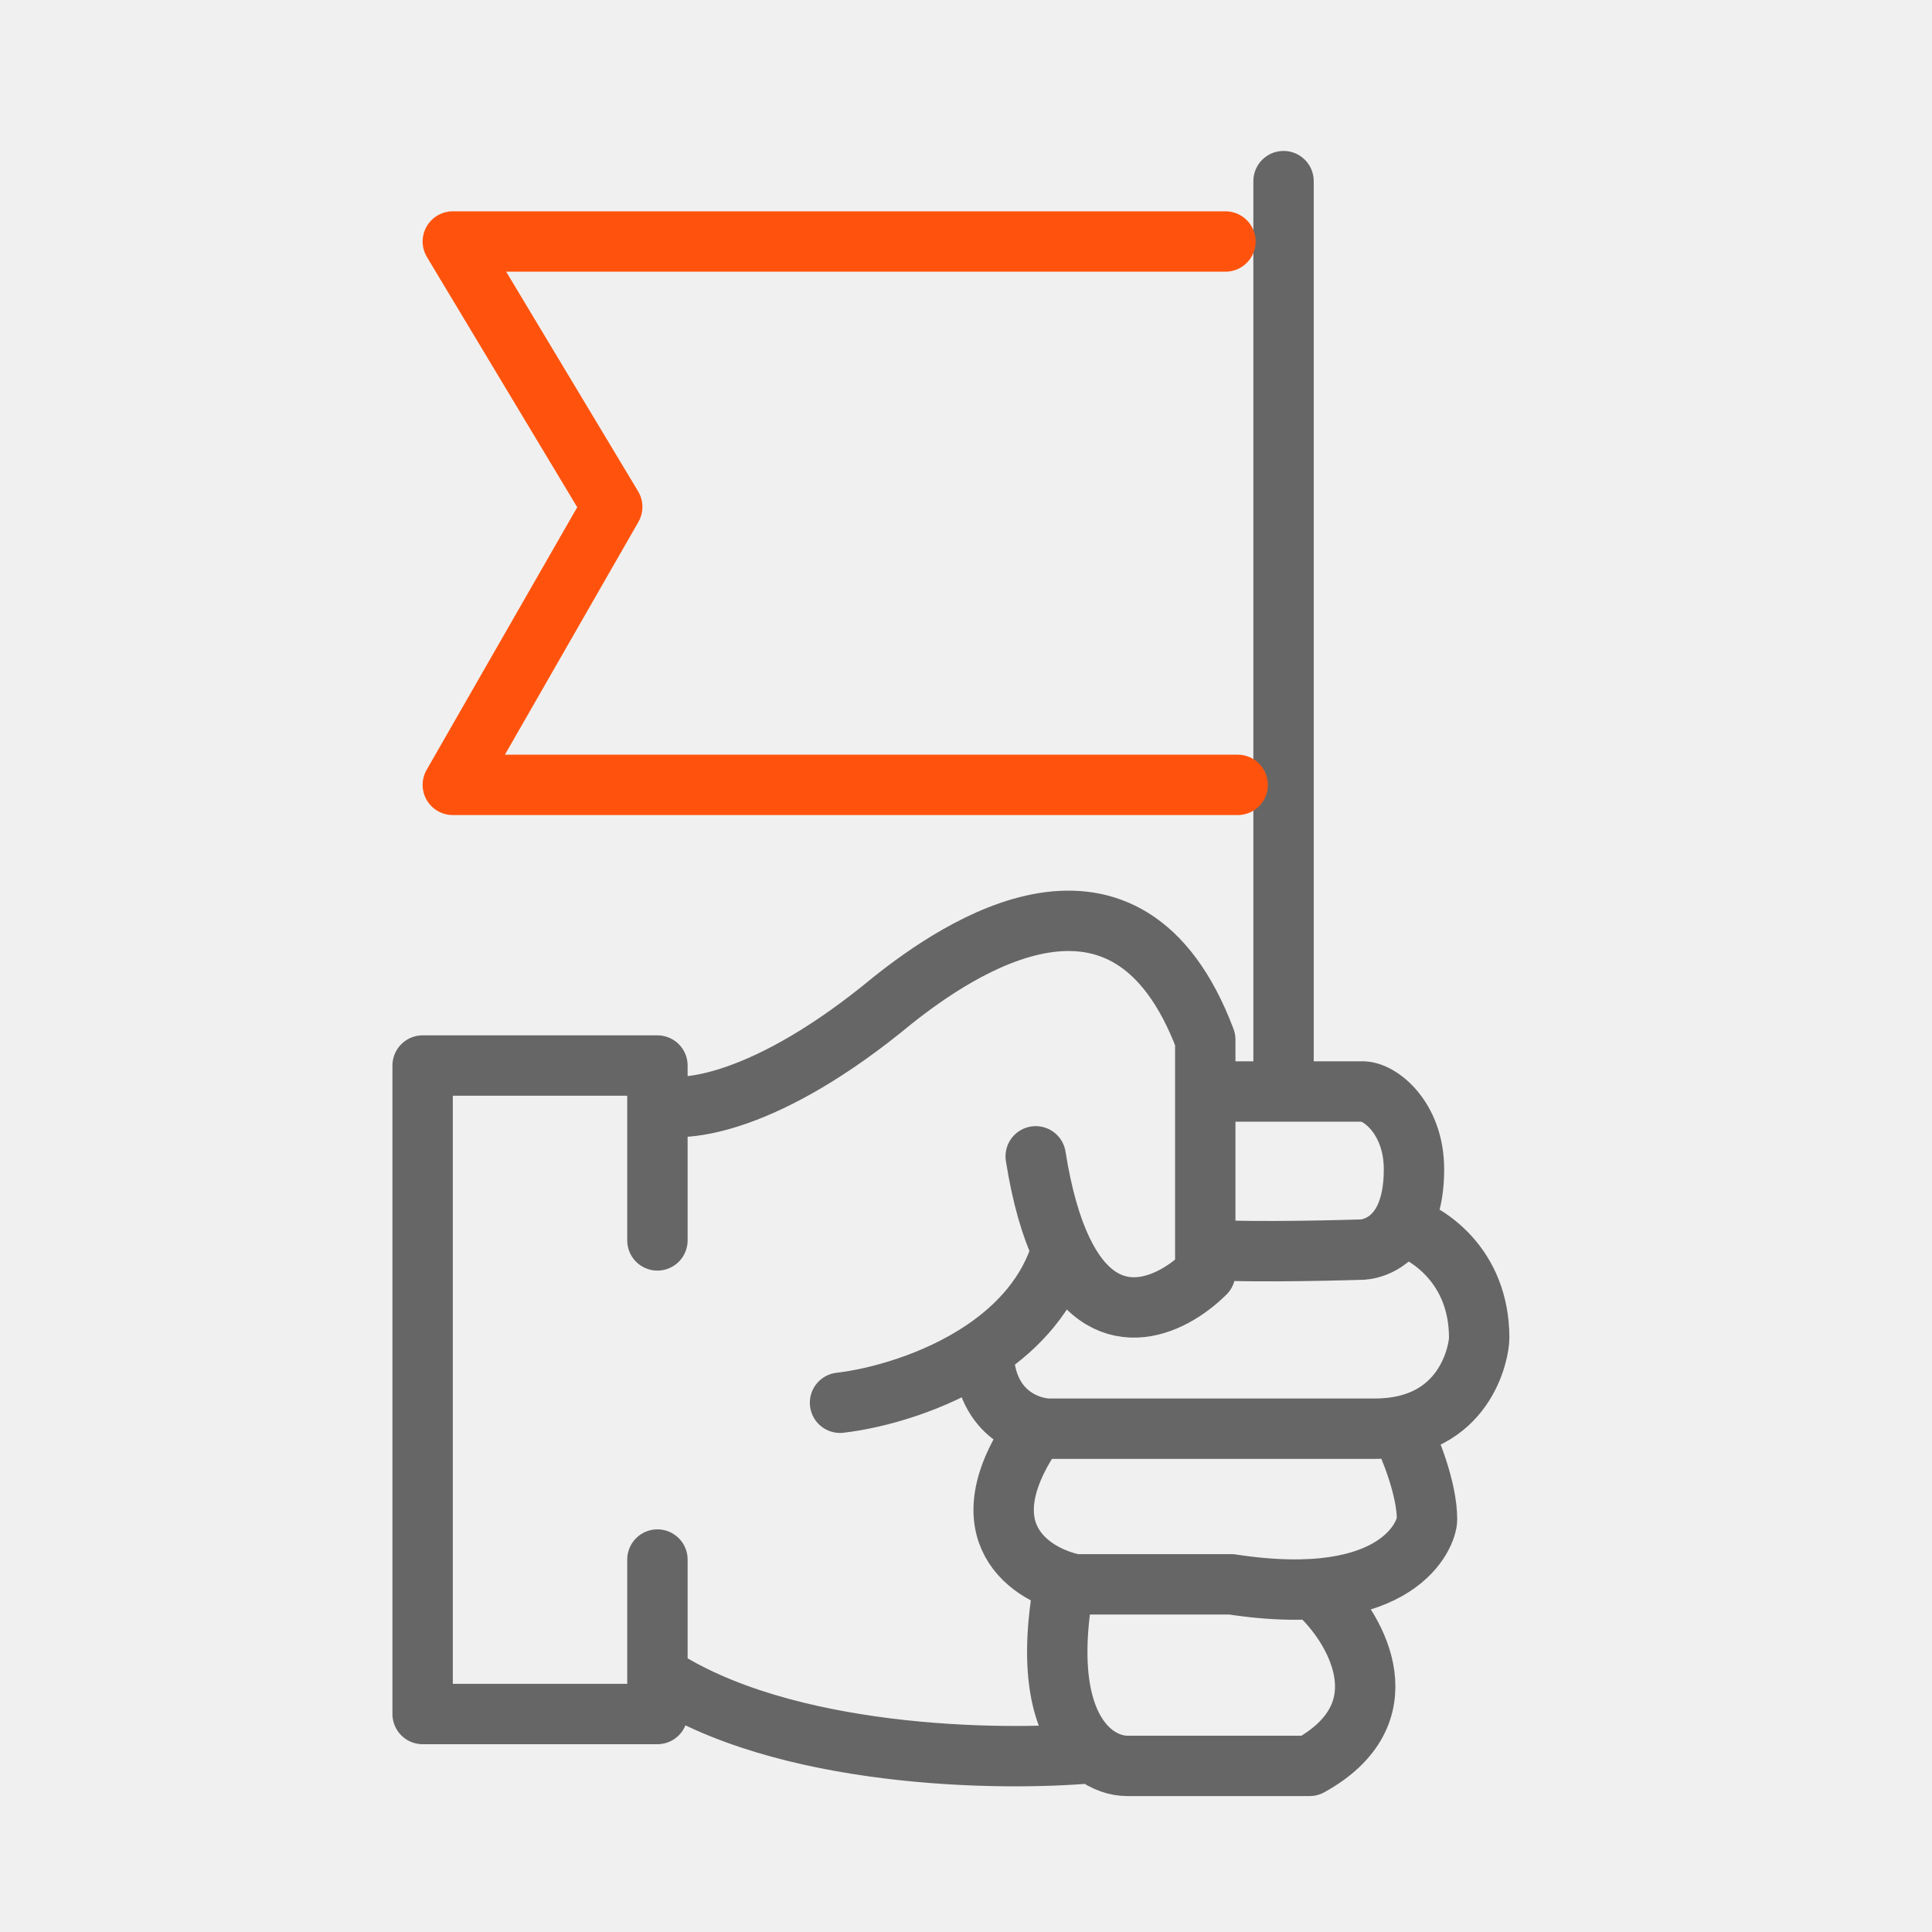
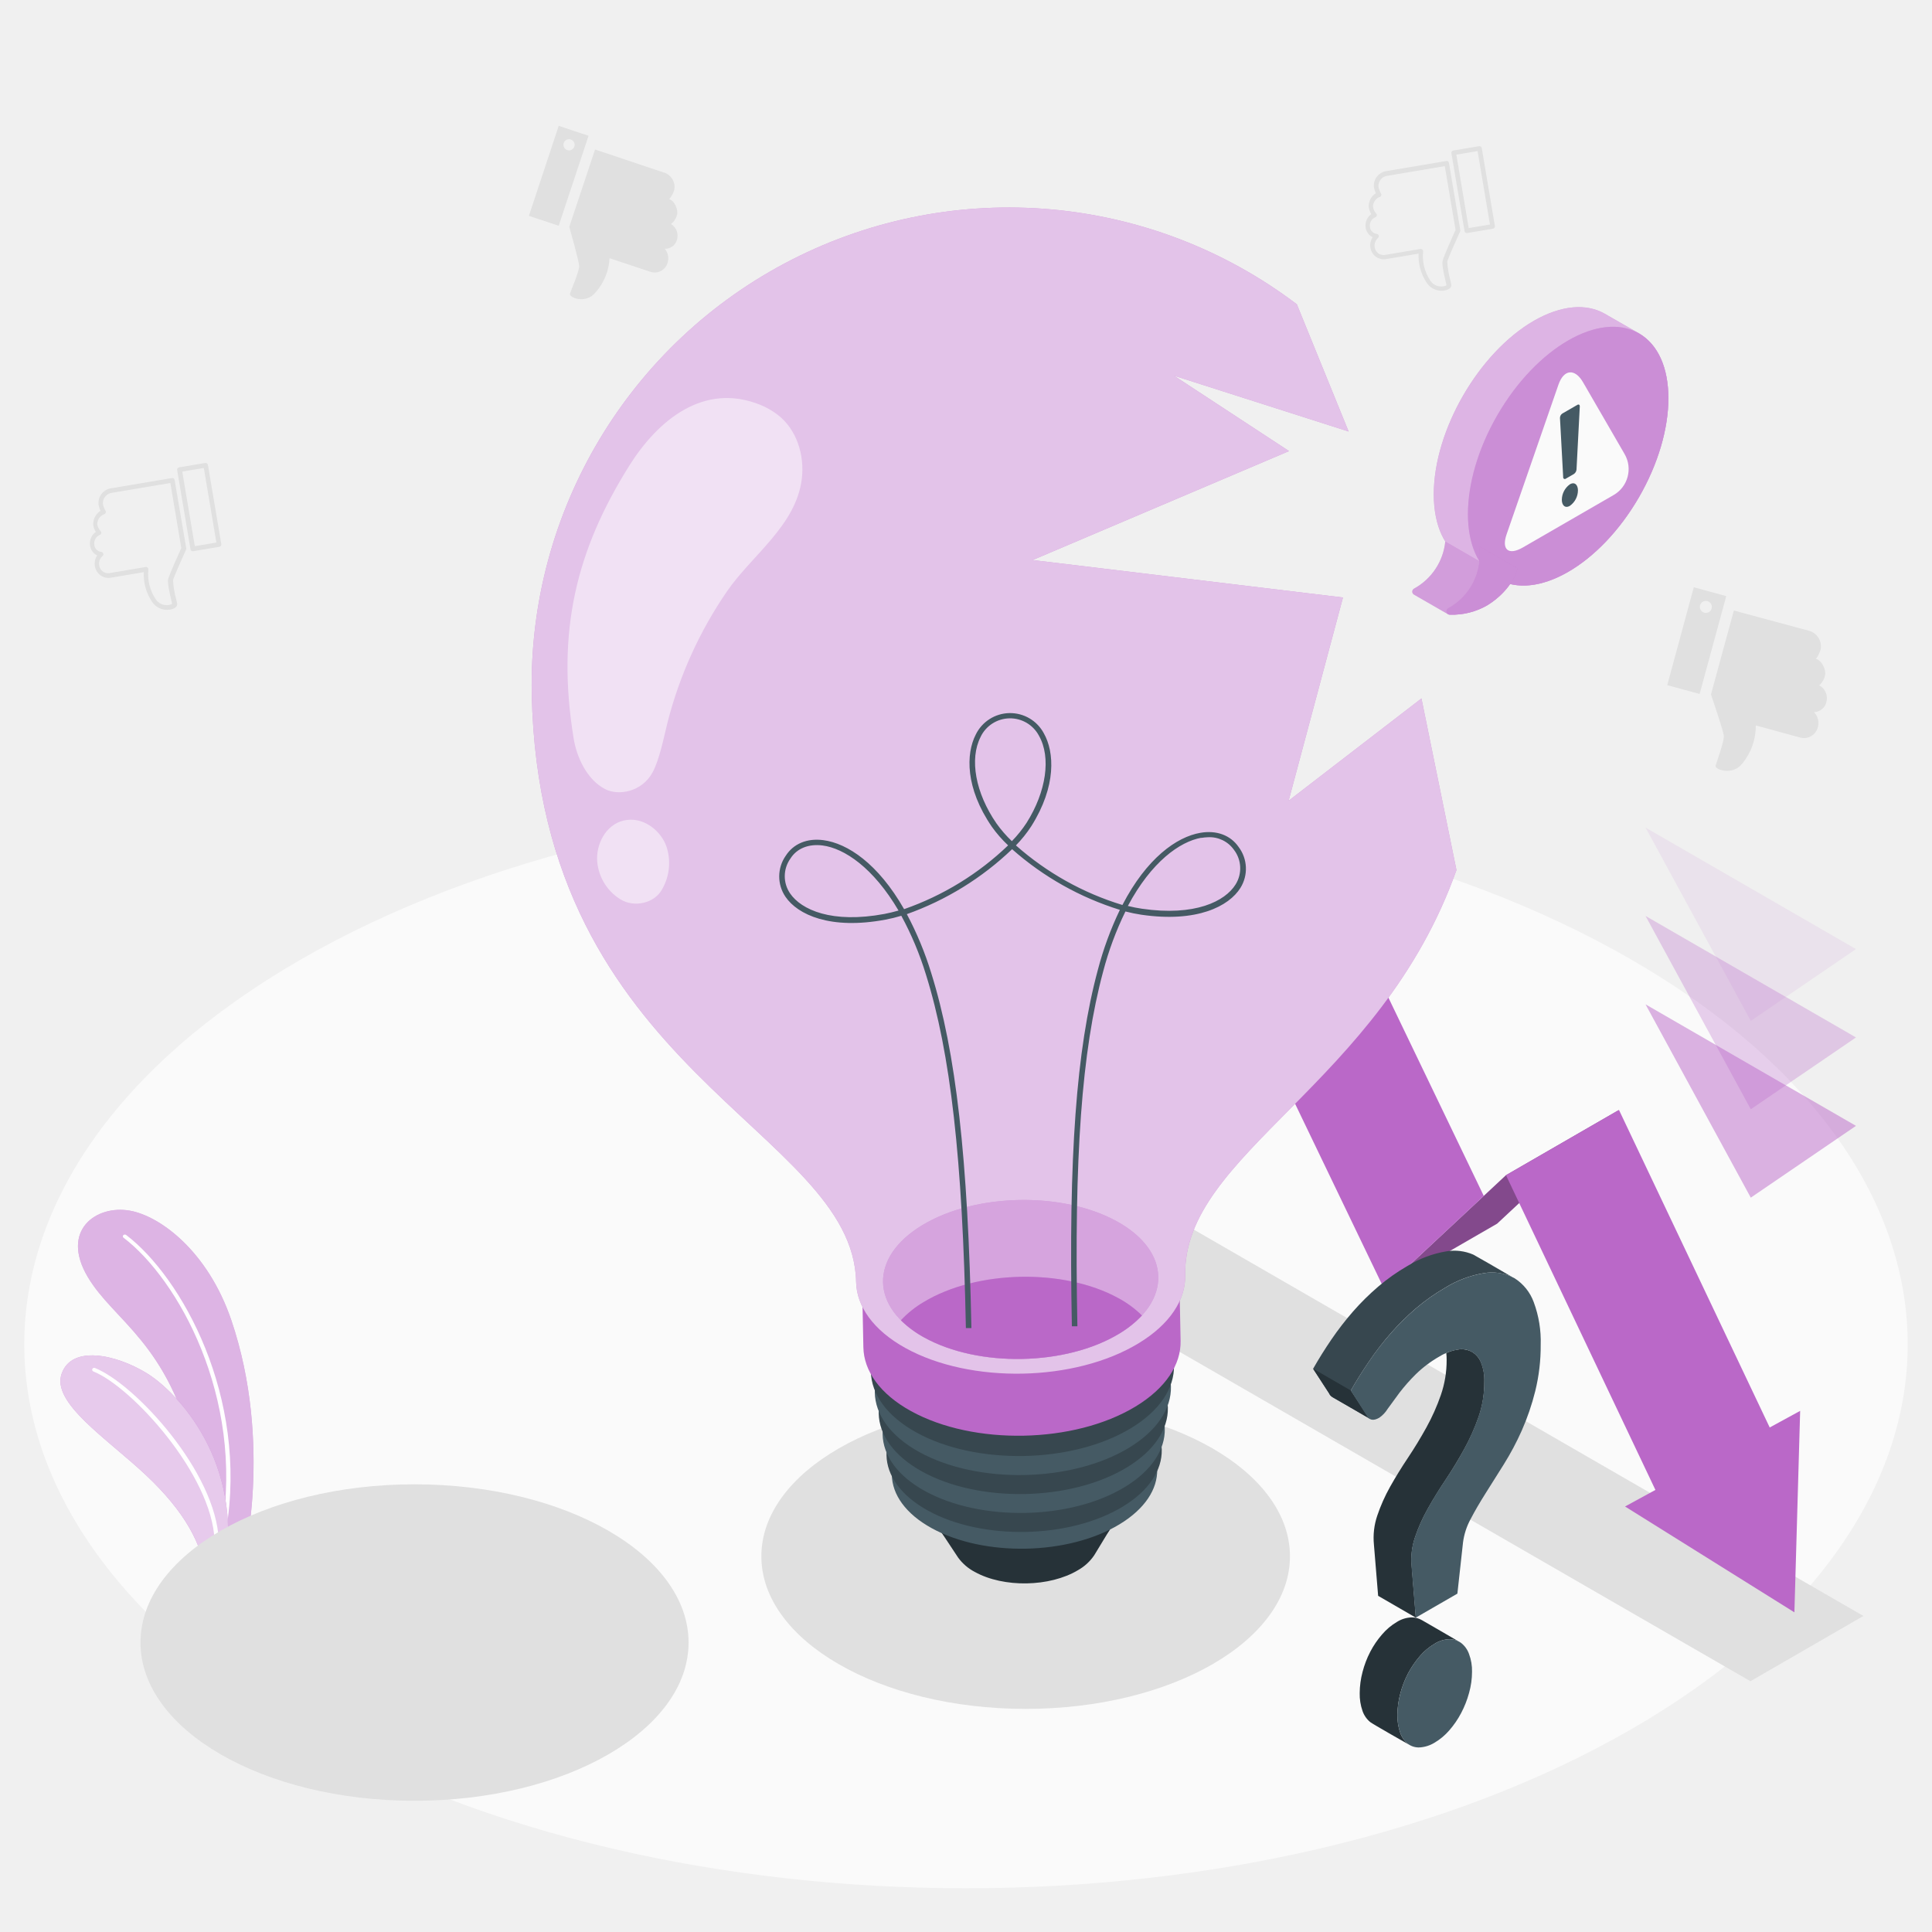
- <svg xmlns="http://www.w3.org/2000/svg" width="64" height="64" viewBox="0 0 64 64" fill="none">
-   <path d="M21.778 51.662V56.779H14V35.297H21.778V36.586M21.778 41.09V36.586M21.778 36.586C22.642 36.873 25.407 36.586 29.556 33.149C31.716 31.431 37.333 27.564 39.926 34.438V41.395M35.173 41.395C36.555 44.325 38.779 43.312 39.926 42.172V41.395M35.173 41.395C34.819 40.645 34.52 39.636 34.309 38.305M35.173 41.395C34.741 42.855 33.743 43.939 32.58 44.724M40.358 36.157H45.111C45.687 36.129 46.84 37.016 46.84 38.734C46.84 39.603 46.655 40.188 46.407 40.582M39.926 41.395C41.538 41.511 45.111 41.395 45.111 41.395C45.111 41.395 45.895 41.395 46.407 40.582M46.407 40.582C47.272 40.825 49 41.914 49 44.32C49 44.749 48.568 47.327 45.543 47.327H34.741C34.021 47.31 32.58 46.765 32.58 44.724M27.827 46.468C29.003 46.333 30.953 45.822 32.58 44.724M46.407 47.327C46.696 47.9 47.272 49.303 47.272 50.334C47.272 50.764 46.407 53.342 40.79 52.483H35.605C34.165 52.196 31.889 50.764 34.309 47.327M43.816 52.912C44.969 54.058 46.495 56.779 43.384 58.497H37.335C37.008 58.497 36.592 58.38 36.204 58.068M36.204 58.068C35.397 57.419 34.708 55.93 35.174 52.912M36.204 58.068C33.124 58.354 25.927 58.24 21.779 55.49M42.519 35.727V25.763V6" stroke="#666666" stroke-width="2" stroke-linecap="round" stroke-linejoin="round" />
-   <path d="M40.594 8H15L20.281 16.791L15 26H41" stroke="#FF530D" stroke-width="2" stroke-linecap="round" stroke-linejoin="round" />
+ <svg xmlns="http://www.w3.org/2000/svg" viewBox="0 0 500 500">
+   <g id="freepik--Floor--inject-41">
+     <path id="freepik--floor--inject-41" d="M77.66,248.43c-95.18,54.95-95.17,144,0,199s249.49,55,344.67,0,95.17-144,0-199S172.84,193.48,77.66,248.43Z" style="fill:#fafafa" />
+   </g>
+   <g id="freepik--Graphics--inject-41">
+     <path id="freepik--Cross--inject-41" d="M48.49,243.84l-9.28-5.45,5.45-9.28a1.38,1.38,0,0,0-2.39-1.4L36.82,237l-9.28-5.45a1.38,1.38,0,0,0-1.4,2.39l9.28,5.45L30,248.66a1.4,1.4,0,0,0,.5,1.9,1.38,1.38,0,0,0,1.89-.5l5.45-9.28,9.28,5.45a1.38,1.38,0,0,0,1.4-2.39Z" style="fill:#f0f0f0" />
+     <path id="freepik--cross--inject-41" d="M466.35,72.86l-6.81-8.33,8.33-6.81a1.39,1.39,0,0,0-1.76-2.15l-8.32,6.81L451,54.05a1.39,1.39,0,0,0-2.14,1.76l6.81,8.33L447.31,71a1.39,1.39,0,0,0,1.76,2.14l8.32-6.81,6.82,8.33a1.38,1.38,0,1,0,2.14-1.75Z" style="fill:#f0f0f0" />
+     <path id="freepik--cross--inject-41" d="M56.38,55.76l-6.81-8.33,8.33-6.81a1.39,1.39,0,1,0-1.75-2.15l-8.33,6.82L41,37a1.39,1.39,0,1,0-2.15,1.75L45.67,47l-8.33,6.81A1.39,1.39,0,0,0,39.1,56l8.33-6.82,6.81,8.33a1.38,1.38,0,1,0,2.14-1.75Z" style="fill:#f0f0f0" />
+   </g>
+   <g id="freepik--Icons--inject-41">
+     <g id="freepik--Dislike--inject-41">
+       <path d="M442.8,179.72s3.16,9.24,3.32,10.64-1.84,6.79-2.12,7.8,4.41,2.68,6.91-.56a15.31,15.31,0,0,0,3.49-9.86L466,190.91a3.72,3.72,0,0,0,4.46-2.71,4.07,4.07,0,0,0-1-3.91,3.36,3.36,0,0,0,3.22-2.64,3.78,3.78,0,0,0-1.87-4.29,4.6,4.6,0,0,0,1.5-2.56c.35-1.26-.71-3.84-2.34-4.29a7.35,7.35,0,0,0,1.22-2.5A4.18,4.18,0,0,0,468,163.2L448.72,158Z" style="fill:#e0e0e0" />
+       <path d="M446.75,154.27l-8.4-2.28-6.87,25.33,8.38,2.28ZM443,156.83a1.55,1.55,0,1,1-1.77-1.29A1.55,1.55,0,0,1,443,156.83Z" style="fill:#e0e0e0" />
+     </g>
+     <g id="freepik--dislike--inject-41">
+       <path d="M147.33,58.69s2.48,8.79,2.56,10.1S147.82,75,147.51,76s4,2.73,6.48-.17a14.33,14.33,0,0,0,3.76-9l10.7,3.55a3.47,3.47,0,0,0,4.3-2.3,3.84,3.84,0,0,0-.7-3.7,3.15,3.15,0,0,0,3.14-2.3,3.54,3.54,0,0,0-1.53-4.1,4.31,4.31,0,0,0,1.54-2.32c.38-1.16-.47-3.62-2-4.12a6.93,6.93,0,0,0,1.27-2.28,3.91,3.91,0,0,0-2.82-4.66L154,38.68Z" style="fill:#e0e0e0" />
+       <path d="M152.32,35.13l-7.73-2.56-7.71,23.3,7.71,2.56Zm-3.61,2.2a1.45,1.45,0,1,1-1.59-1.3A1.45,1.45,0,0,1,148.71,37.33Z" style="fill:#e0e0e0" />
+     </g>
+     <g id="freepik--dislike--inject-41">
+       <path d="M382.89,37.82a.6.6,0,0,1,.59.5l3.4,20.18a.58.58,0,0,1-.1.44.61.61,0,0,1-.39.25l-6.68,1.12a.59.59,0,0,1-.69-.49l-3.4-20.18a.58.58,0,0,1,.1-.44.61.61,0,0,1,.39-.25l6.68-1.12ZM385.6,58.1l-3.2-19-5.5.93,3.2,19ZM374.4,41.65a.6.6,0,0,1,.59.5l2.92,17.34a.69.69,0,0,1,0,.35c-1.27,2.76-3.2,7.13-3.36,7.87a23.62,23.62,0,0,0,.81,4.86c.12.52.21.93.24,1.13s0,.87-1,1.27a4.56,4.56,0,0,1-5.38-1.81,12.43,12.43,0,0,1-2.09-7.52l-8.52,1.43a3.5,3.5,0,0,1-3.94-2.93,3.74,3.74,0,0,1,.57-2.75,3.27,3.27,0,0,1-1.82-2.5,3.66,3.66,0,0,1,1.46-3.48,5.09,5.09,0,0,1-.65-1.81A4.05,4.05,0,0,1,356.05,50a6.72,6.72,0,0,1-.49-1.61A3.83,3.83,0,0,1,359,44.24l15.33-2.58Zm2.3,17.86L373.91,43l-14.74,2.48a2.66,2.66,0,0,0-2.43,2.79,5.35,5.35,0,0,0,.66,1.8.61.61,0,0,1-.4.93,2.69,2.69,0,0,0-1.66,2.45,3,3,0,0,0,.78,1.75.6.6,0,0,1,.19.55.59.59,0,0,1-.36.46,2.33,2.33,0,0,0-1.41,2.53,2,2,0,0,0,1.74,1.79.62.62,0,0,1,.53.41.63.63,0,0,1-.18.65,2.56,2.56,0,0,0-.85,2.4,2.3,2.3,0,0,0,2.56,2l9.26-1.56a.62.62,0,0,1,.51.15.58.58,0,0,1,.19.49,11.42,11.42,0,0,0,1.86,7.55,3.24,3.24,0,0,0,2.58,1.5,3,3,0,0,0,1.61-.28c0-.21-.12-.53-.2-.9-.54-2.34-1-4.51-.81-5.38C373.56,66.42,376.14,60.74,376.7,59.51Z" style="fill:#e0e0e0" />
+     </g>
+     <g id="freepik--dislike--inject-41">
+       <path d="M53.22,119.8a.6.6,0,0,1,.59.51l3.46,20.49a.68.68,0,0,1-.11.46.61.61,0,0,1-.39.25L50,142.65a.6.6,0,0,1-.7-.5l-3.45-20.49a.62.62,0,0,1,.1-.46.66.66,0,0,1,.4-.25l6.78-1.14ZM56,140.41l-3.25-19.3-5.58.94,3.25,19.3ZM44.59,123.7a.61.61,0,0,1,.6.51l3,17.61a.6.6,0,0,1,0,.35c-1.28,2.8-3.25,7.24-3.41,8a24.38,24.38,0,0,0,.82,4.94c.12.53.22.94.25,1.14s0,.9-1.05,1.3a4.64,4.64,0,0,1-5.47-1.84,12.66,12.66,0,0,1-2.12-7.64l-8.65,1.46a3.57,3.57,0,0,1-4-3,3.81,3.81,0,0,1,.59-2.79,3.31,3.31,0,0,1-1.85-2.55,3.68,3.68,0,0,1,1.49-3.53,4.81,4.81,0,0,1-.67-1.84A4.08,4.08,0,0,1,26,132.21a7,7,0,0,1-.5-1.64,3.88,3.88,0,0,1,3.46-4.24l15.58-2.62Zm2.33,18.13L44.09,125l-15,2.52a2.71,2.71,0,0,0-2.46,2.83,5.22,5.22,0,0,0,.68,1.84.6.6,0,0,1,0,.58.58.58,0,0,1-.45.35,2.76,2.76,0,0,0-1.69,2.5A3.09,3.09,0,0,0,26,137.4a.64.64,0,0,1,.2.57.62.62,0,0,1-.37.46A2.39,2.39,0,0,0,24.41,141a2,2,0,0,0,1.77,1.82.63.63,0,0,1,.54.42.61.61,0,0,1-.18.65,2.61,2.61,0,0,0-.86,2.44,2.33,2.33,0,0,0,2.59,2l9.42-1.59a.64.64,0,0,1,.51.15.6.6,0,0,1,.19.5,11.61,11.61,0,0,0,1.9,7.67,3.3,3.3,0,0,0,2.61,1.53,3,3,0,0,0,1.64-.3c0-.21-.12-.53-.21-.91-.54-2.37-1-4.58-.82-5.46C43.74,148.85,46.36,143.08,46.92,141.83Z" style="fill:#e0e0e0" />
+     </g>
+   </g>
+   <g id="freepik--Plants--inject-41">
+     <g id="freepik--plants--inject-41">
+       <path d="M62.87,404.89s7.87-31.18-3-63.22c-6.1-17.9-18.43-26.95-26.24-28.35-8.75-1.56-18.06,5.11-10.91,17.17,6.8,11.46,20.87,17,27.66,46,4.47,19.12,2.91,31.4,2.91,31.4Z" style="fill:#BA68C8" />
+       <path d="M62.87,404.89s7.87-31.18-3-63.22c-6.1-17.9-18.43-26.95-26.24-28.35-8.75-1.56-18.06,5.11-10.91,17.17,6.8,11.46,20.87,17,27.66,46,4.47,19.12,2.91,31.4,2.91,31.4Z" style="fill:#fff;opacity:0.5" />
+       <path d="M57.87,396.44a.52.52,0,0,1-.46-.58C63.17,361.51,46,331,32,320.34a.45.45,0,0,1-.08-.69.59.59,0,0,1,.78,0c14.22,10.84,31.64,41.72,25.81,76.45A.54.54,0,0,1,57.87,396.44Z" style="fill:#fff" />
+       <path d="M53.26,407.92c-.84-8.07-5.35-16.65-15.51-26.18s-24.37-18.62-21.81-26.17,14.05-5.06,22-.21,25.27,23.07,20.16,51.05Z" style="fill:#BA68C8" />
+       <path d="M53.26,407.92c-.84-8.07-5.35-16.65-15.51-26.18s-24.37-18.62-21.81-26.17,14.05-5.06,22-.21,25.27,23.07,20.16,51.05Z" style="fill:#fff;opacity:0.65" />
+       <path d="M56,399.18a.53.53,0,0,1-.47-.48c-.63-17-21.4-39.76-31.34-43.76a.49.49,0,0,1-.3-.65.55.55,0,0,1,.72-.24c10.42,4.2,31.37,27,32,44.65a.49.49,0,0,1-.53.49Z" style="fill:#fff" />
+     </g>
+   </g>
+   <g id="freepik--Shadows--inject-41">
+     <ellipse id="freepik--Shadow--inject-41" cx="265.44" cy="402.77" rx="68.4" ry="39.49" style="fill:#e0e0e0" />
+     <ellipse id="freepik--shadow--inject-41" cx="107.28" cy="425.09" rx="70.92" ry="40.95" style="fill:#e0e0e0" />
+     <polygon id="freepik--shadow--inject-41" points="453.01 435.1 207.65 293.52 236.9 276.64 482.25 418.21 453.01 435.1" style="fill:#e0e0e0" />
+   </g>
+   <g id="freepik--arrow-2--inject-41">
+     <g id="freepik--down-arrows--inject-41">
+       <polygon points="480.33 291.37 425.86 259.92 453.1 309.95 480.33 291.37" style="fill:#BA68C8;opacity:0.5" />
+       <polygon points="480.33 268.49 425.86 237.04 453.1 287.08 480.33 268.49" style="fill:#BA68C8;opacity:0.3" />
+       <polygon points="480.33 245.62 425.86 214.17 453.1 264.21 480.33 245.62" style="fill:#BA68C8;opacity:0.1" />
+     </g>
+   </g>
+   <g id="freepik--arrow-1--inject-41">
+     <g id="freepik--Arrow--inject-41">
+       <polygon points="305.27 240.81 276.03 257.69 307.57 228.27 336.81 211.38 305.27 240.81" style="fill:#BA68C8" />
+       <polygon points="336.81 211.38 305.27 240.81 276.03 257.69 307.57 228.27 336.81 211.38" style="opacity:0.3" />
+       <polygon points="301.82 233.63 276.03 257.69 225.38 152.4 254.63 135.51 301.82 233.63" style="fill:#BA68C8" />
+       <polygon points="387.45 316.68 358.21 333.56 389.75 304.14 419 287.26 387.45 316.68" style="fill:#BA68C8" />
+       <polygon points="419 287.26 387.45 316.68 358.21 333.56 389.75 304.14 419 287.26" style="opacity:0.3" />
+       <polygon points="389.75 304.14 418.99 287.25 458 369.43 465.88 365.13 464.39 417.27 420.56 389.88 428.42 385.59 389.75 304.14" style="fill:#BA68C8" />
+       <polygon points="384 309.5 358.21 333.56 307.57 228.27 336.81 211.38 384 309.5" style="fill:#BA68C8" />
+     </g>
+   </g>
+   <g id="freepik--light-bulb--inject-41">
+     <g id="freepik--Bulb--inject-41">
+       <g id="freepik--Socket--inject-41">
+         <ellipse cx="265.36" cy="391.56" rx="23.23" ry="13.41" transform="translate(-6.78 4.68) rotate(-1)" style="fill:#263238" />
+         <path d="M243.48,396.33l3.77-.06A11.5,11.5,0,0,1,252,391.4c7.3-4.39,19.26-4.6,26.71-.47a11.68,11.68,0,0,1,4.92,4.7l3.76-.06-4.2,6.92h0a12.36,12.36,0,0,1-4.19,3.86c-7.3,4.39-19.26,4.6-26.71.47a12.47,12.47,0,0,1-4.33-3.72h0Z" style="fill:#263238" />
+         <path d="M289.71,394.5c13.25-8,13-20.56-.56-28s-35.31-7-48.57,1-13,20.56.56,28S276.45,402.52,289.71,394.5Z" style="fill:#455a64" />
+         <path d="M290.52,389.94c13.75-8.31,13.49-21.33-.58-29.08s-36.63-7.3-50.38,1-13.48,21.33.59,29.08S276.77,398.25,290.52,389.94Z" style="fill:#37474f" />
+         <path d="M291.05,384.87c14.1-8.52,13.83-21.87-.59-29.82s-37.55-7.49-51.65,1S225,378,239.41,385.9,277,393.39,291.05,384.87Z" style="fill:#455a64" />
+         <path d="M291.59,379.79c14.45-8.73,14.17-22.41-.61-30.55s-38.48-7.67-52.92,1.05-14.17,22.41.61,30.56S277.15,388.52,291.59,379.79Z" style="fill:#37474f" />
+         <path d="M292.13,374.71c14.79-8.94,14.51-22.95-.63-31.29s-39.4-7.85-54.19,1.09-14.52,22.95.62,31.29S277.33,383.65,292.13,374.71Z" style="fill:#455a64" />
+         <path d="M292.66,369.63c15.14-9.15,14.86-23.48-.64-32s-40.33-8-55.47,1.11-14.85,23.49.64,32S277.52,378.78,292.66,369.63Z" style="fill:#37474f" />
+       </g>
+       <path d="M223.16,334.73c-.11-6.06,3.78-12.2,11.7-17,15.84-9.58,41.83-10.1,58.05-1.17,8.11,4.47,12.23,10.45,12.35,16.52.05,2.35.23,11.59.28,13.95.12,6.06-3.78,12.21-11.7,17C278,373.61,252,374.13,235.78,365.2c-8.1-4.46-12.23-10.45-12.34-16.52C223.4,346.34,223.21,337.09,223.16,334.73Z" style="fill:#BA68C8" />
+       <path d="M376.93,225.17c-19.72,55.61-70.83,73.37-70.2,104.89.13,6.28-3.91,12.66-12.13,17.62-16.43,9.95-43.4,10.49-60.23,1.21-8.4-4.63-12.69-10.85-12.81-17.13-.4-19.76-20.89-33.3-41.54-54.14s-41.42-49-42.4-98a123.47,123.47,0,0,1,198-100.87l13.4,32.92L303.83,97.23l29.77,19.51-66.36,28.2,80.32,9.69L333.5,207.22l34.37-26.46Z" style="fill:#BA68C8" />
+       <path d="M376.93,225.17c-19.72,55.61-70.83,73.37-70.2,104.89.13,6.28-3.91,12.66-12.13,17.62-16.43,9.95-43.4,10.49-60.23,1.21-8.4-4.63-12.69-10.85-12.81-17.13-.4-19.76-20.89-33.3-41.54-54.14s-41.42-49-42.4-98a123.47,123.47,0,0,1,198-100.87l13.4,32.92L303.83,97.23l29.77,19.51-66.36,28.2,80.32,9.69L333.5,207.22l34.37-26.46Z" style="fill:#fff;opacity:0.6" />
+       <path d="M289.62,345.16c13.75-8.31,13.49-21.33-.58-29.08s-36.62-7.31-50.37,1-13.49,21.33.58,29.09S275.87,353.47,289.62,345.16Z" style="fill:#BA68C8" />
+       <path d="M289.62,345.16c13.75-8.31,13.49-21.33-.58-29.08s-36.62-7.31-50.37,1-13.49,21.33.58,29.09S275.87,353.47,289.62,345.16Z" style="fill:#fff;opacity:0.4" />
+       <path d="M233.15,341.69a26.85,26.85,0,0,0,6.1,4.48c14.08,7.75,36.63,7.3,50.37-1a27,27,0,0,0,5.91-4.72,26.29,26.29,0,0,0-6.09-4.49c-14.08-7.76-36.63-7.3-50.38,1A26.19,26.19,0,0,0,233.15,341.69Z" style="fill:#BA68C8;opacity:0.25" />
+       <path d="M233.15,341.69a26.85,26.85,0,0,0,6.1,4.48c14.08,7.75,36.63,7.3,50.37-1a27,27,0,0,0,5.91-4.72,26.29,26.29,0,0,0-6.09-4.49c-14.08-7.76-36.63-7.3-50.38,1A26.19,26.19,0,0,0,233.15,341.69Z" style="fill:#BA68C8" />
+       <path d="M196.78,104.78a19.28,19.28,0,0,1,4.38,2.49c5,3.75,7.12,10.51,6.34,16.7C206,136,194.64,143.62,188.17,153a106.22,106.22,0,0,0-15.42,34c-.91,3.62-2.07,9.61-3.86,12.88-2.8,5.15-8.87,6.07-12.2,4.38-4.85-2.45-7.45-8.41-8.22-13.09-4.56-27.86.73-48.87,14.38-70.64C170.29,108.68,182.2,98.87,196.78,104.78Z" style="fill:#fff;opacity:0.5" />
+       <path d="M172.45,219a13.57,13.57,0,0,1-1.06,11.08c-2,3.75-7.27,4.83-10.79,2.69a12.76,12.76,0,0,1-6.08-10.58c0-4.52,2.81-9.41,7.82-10C167,211.65,171.12,215.25,172.45,219Z" style="fill:#fff;opacity:0.5" />
+       <path d="M239.64,252.24A82.64,82.64,0,0,0,233.26,237a37.83,37.83,0,0,1-4.08,1c-14.31,2.69-22.75-1.29-25.89-5.9a9.35,9.35,0,0,1,.05-10.62c2-3.12,5.51-4.6,9.73-4.05,6.25.81,14.19,6.07,20.91,17.86a74.2,74.2,0,0,0,26.92-16.51,32.42,32.42,0,0,1-4.2-4.8c-6.93-10.08-6.71-18.92-4.19-23.84a9.89,9.89,0,0,1,17.64-.35c2.72,4.81,3.3,13.63-3.23,24a32.25,32.25,0,0,1-4,5,74.2,74.2,0,0,0,27.56,15.42c6.24-12.05,14-17.62,20.18-18.68,4.18-.72,7.79.62,9.89,3.66a9.35,9.35,0,0,1,.47,10.6c-2.95,4.74-11.24,9.05-25.64,6.94a40.72,40.72,0,0,1-4.12-.84,83.26,83.26,0,0,0-5.76,15.52c-5.55,20.57-7.55,48-6.67,91.83l-1.43,0c-.88-43.94,1.13-71.52,6.72-92.23a86.51,86.51,0,0,1,5.7-15.54,76.19,76.19,0,0,1-27.89-15.7,76.41,76.41,0,0,1-27.24,16.81A86.25,86.25,0,0,1,241,251.81c6.41,20.47,9.52,47.95,10.4,91.89l-1.43,0C249.11,299.93,246,272.57,239.64,252.24Zm-26.75-33.43c-3.64-.47-6.68.76-8.34,3.4a7.87,7.87,0,0,0-.08,9c2.89,4.24,10.81,7.86,24.45,5.31,1.18-.23,2.39-.52,3.62-.87C226,224.52,218.48,219.54,212.89,218.81Zm98-2c-5.56,1-12.92,6.23-19,17.65,1.24.3,2.47.55,3.66.72,13.71,2,21.5-1.92,24.21-6.27a7.88,7.88,0,0,0-.43-9,7.72,7.72,0,0,0-6.77-3.23A11.25,11.25,0,0,0,310.9,216.85Zm-57.11-26.09c-2.93,5.71-1.33,14.49,4.09,22.36a31.42,31.42,0,0,0,4,4.61,31.32,31.32,0,0,0,3.82-4.76c5.1-8.09,6.36-16.93,3.2-22.51a8.46,8.46,0,0,0-15.12.3Z" style="fill:#455a64" />
+     </g>
+   </g>
+   <g id="freepik--speech-bubble--inject-41">
+     <g id="freepik--Alert--inject-41">
+       <g id="freepik--Bubble--inject-41">
+         <path d="M415.26,81.17C410.58,78.51,404.13,78.92,397,83c-14.32,8.27-25.94,28.39-25.94,44.93,0,8.26,2.9,14.06,7.59,16.77l8.86,5.1c4.69,2.7,11.17,2.31,18.32-1.82,14.33-8.27,25.94-28.38,25.94-44.92,0-8.25-2.89-14-7.56-16.76C422.26,85.19,417.25,82.3,415.26,81.17Z" style="fill:#BA68C8" />
+         <path d="M415.26,81.17C410.58,78.51,404.13,78.92,397,83c-14.32,8.27-25.94,28.39-25.94,44.93,0,8.26,2.9,14.06,7.59,16.77l8.86,5.1c4.69,2.7,11.17,2.31,18.32-1.82,14.33-8.27,25.94-28.38,25.94-44.92,0-8.25-2.89-14-7.56-16.76C422.26,85.19,417.25,82.3,415.26,81.17Z" style="fill:#fff;opacity:0.5" />
+         <path d="M391.43,150.19a19.38,19.38,0,0,1-6.49,6.43,18,18,0,0,1-9.73,2.45.91.91,0,0,1-.45-.11l-8.83-5.08a.89.89,0,0,1,0-1.53,15.7,15.7,0,0,0,8.11-12.19Z" style="fill:#BA68C8" />
+         <path d="M391.43,150.19a19.38,19.38,0,0,1-6.49,6.43,18,18,0,0,1-9.73,2.45.91.91,0,0,1-.45-.11l-8.83-5.08a.89.89,0,0,1,0-1.53,15.7,15.7,0,0,0,8.11-12.19Z" style="fill:#fff;opacity:0.35" />
+         <ellipse cx="405.84" cy="118.06" rx="36.68" ry="21.18" transform="translate(100.68 410.5) rotate(-60)" style="fill:#BA68C8" />
+         <ellipse cx="405.84" cy="118.06" rx="36.68" ry="21.18" transform="translate(100.68 410.5) rotate(-60)" style="fill:#fff;opacity:0.25" />
+         <path d="M382.79,141.36a15.7,15.7,0,0,1-8,16.07.88.88,0,0,0,.43,1.65,18.19,18.19,0,0,0,9.75-2.46c6.89-4.37,7.75-9.54,7.75-9.54Z" style="fill:#BA68C8" />
+         <path d="M382.79,141.36a15.7,15.7,0,0,1-8,16.07.88.88,0,0,0,.43,1.65,18.19,18.19,0,0,0,9.75-2.46c6.89-4.37,7.75-9.54,7.75-9.54Z" style="fill:#fff;opacity:0.25" />
+       </g>
+       <g id="freepik--alert--inject-41">
+         <path d="M403.32,99.57l-13.4,38.67c-1.4,4,.48,5.58,4.18,3.45l23.51-13.58a7.75,7.75,0,0,0,2.84-10.59L409.73,99C407.6,95.26,404.71,95.54,403.32,99.57Z" style="fill:#fafafa" />
+         <path d="M407.31,122.68l-2.05,1.18a.43.43,0,0,1-.71-.39l-.83-15.3a1.38,1.38,0,0,1,.63-1.16l3.87-2.23c.37-.22.65,0,.63.38L408,121.52A1.57,1.57,0,0,1,407.31,122.68Z" style="fill:#455a64" />
+         <path d="M406.28,130.91c-1.3.75-2.08-.22-2.08-1.57a5,5,0,0,1,2.08-4c1.31-.75,2.09.22,2.09,1.58A4.94,4.94,0,0,1,406.28,130.91Z" style="fill:#455a64" />
+       </g>
+     </g>
+   </g>
+   <g id="freepik--Symbol--inject-41">
+     <g id="freepik--question-mark--inject-41">
+       <path d="M377.39,424.74a5.34,5.34,0,0,0-2.32-.52,7.61,7.61,0,0,0-3.79,1.18,15,15,0,0,0-3.84,3.23,24,24,0,0,0-3.06,4.49,24.72,24.72,0,0,0-2,5.24,21.4,21.4,0,0,0-.73,5.44,13,13,0,0,0,.73,4.64,6.35,6.35,0,0,0,2,2.88l.3.21c-1.14-.64-9.26-5.25-10.06-5.85a6.42,6.42,0,0,1-2-2.88,13.21,13.21,0,0,1-.73-4.64,21.79,21.79,0,0,1,.73-5.44,24.74,24.74,0,0,1,2-5.24,22.81,22.81,0,0,1,3.06-4.49,15.18,15.18,0,0,1,3.83-3.23,7.61,7.61,0,0,1,3.79-1.18,5.24,5.24,0,0,1,2.69.71C368.1,419.36,375.07,423.37,377.39,424.74Z" style="fill:#263238" />
+       <path d="M380.91,349.84a5.67,5.67,0,0,0-3.67-.57,10.64,10.64,0,0,0-2.94.89,17.07,17.07,0,0,1,.09,1.8,27.37,27.37,0,0,1-1.5,9.08,53.73,53.73,0,0,1-3.73,8.37c-1.49,2.69-3.08,5.32-4.78,7.86s-3.24,5.05-4.63,7.52a44.15,44.15,0,0,0-3.31,7.44,17.92,17.92,0,0,0-.87,7.51L356.66,413l9.76,5.65-1.07-13.25a17.91,17.91,0,0,1,.85-7.51,42.07,42.07,0,0,1,3.33-7.44q2.06-3.71,4.62-7.52c1.69-2.54,3.29-5.17,4.77-7.86a53.37,53.37,0,0,0,3.74-8.37,27.35,27.35,0,0,0,1.49-9.07,12.23,12.23,0,0,0-.85-5A5.62,5.62,0,0,0,380.91,349.84Z" style="fill:#263238" />
+       <path d="M381.28,324.69a12.38,12.38,0,0,0-6.92-.85,27.87,27.87,0,0,0-10.11,3.79,50.77,50.77,0,0,0-7.59,5.36,63.87,63.87,0,0,0-6.51,6.44,77.46,77.46,0,0,0-5.58,7.22q-2.58,3.78-4.74,7.59l4.14,6.37a2.11,2.11,0,0,0,.91,1c.61.32,8.88,5.15,9.74,5.63a2.26,2.26,0,0,1-.89-1l-4.14-6.37q2.16-3.81,4.75-7.59a74.2,74.2,0,0,1,5.58-7.22,63.77,63.77,0,0,1,6.5-6.44,51.07,51.07,0,0,1,7.59-5.36,27.72,27.72,0,0,1,10.12-3.79,12.37,12.37,0,0,1,7.18,1C388.52,328.82,381.54,324.8,381.28,324.69Z" style="fill:#37474f" />
+       <path d="M344.88,361.6c.61.32,8.88,5.15,9.74,5.63a2.26,2.26,0,0,1-.89-1l-4.14-6.37h0l-9.76-5.64,4.14,6.37A2.11,2.11,0,0,0,344.88,361.6Z" style="fill:#263238" />
+       <path d="M349.59,359.88q2.16-3.81,4.75-7.59a75.43,75.43,0,0,1,5.58-7.22,62.86,62.86,0,0,1,6.51-6.44,49.56,49.56,0,0,1,7.59-5.36,27.68,27.68,0,0,1,10.11-3.79,12,12,0,0,1,7.81,1.31,12.35,12.35,0,0,1,5,6.23,29,29,0,0,1,1.79,11,48.52,48.52,0,0,1-1.41,12,62.33,62.33,0,0,1-3.5,10.23,70.71,70.71,0,0,1-4.63,8.71l-4.75,7.55q-2.24,3.54-3.86,6.65a17.28,17.28,0,0,0-1.95,6l-1.46,13.27-10.78,6.22-1.09-13.24a18.08,18.08,0,0,1,.86-7.51,43.43,43.43,0,0,1,3.32-7.44q2.07-3.71,4.63-7.52t4.78-7.87a54.15,54.15,0,0,0,3.73-8.36,27.4,27.4,0,0,0,1.5-9.07,12.39,12.39,0,0,0-.86-5,5.3,5.3,0,0,0-6.06-3.35,13,13,0,0,0-4.63,1.74,29.91,29.91,0,0,0-6.15,4.61,47,47,0,0,0-4.28,4.85c-1.16,1.56-2.15,2.92-3,4.1a7.77,7.77,0,0,1-2.17,2.31c-1.53.89-2.64.67-3.32-.63Zm12.05,83.92a21.42,21.42,0,0,1,.74-5.44,23.71,23.71,0,0,1,2-5.24,23.11,23.11,0,0,1,3.06-4.49,14.84,14.84,0,0,1,3.83-3.23,7.49,7.49,0,0,1,3.79-1.17,5.08,5.08,0,0,1,3.06.95,6.27,6.27,0,0,1,2.07,2.89,12.22,12.22,0,0,1,.77,4.57,20.22,20.22,0,0,1-.77,5.5,25.31,25.31,0,0,1-2.07,5.24,23.07,23.07,0,0,1-3.06,4.45,15.27,15.27,0,0,1-3.79,3.17,8.38,8.38,0,0,1-3.83,1.23,4.67,4.67,0,0,1-3.06-.91,6.17,6.17,0,0,1-2-2.88A13,13,0,0,1,361.64,443.8Z" style="fill:#455a64" />
+     </g>
+   </g>
</svg>
